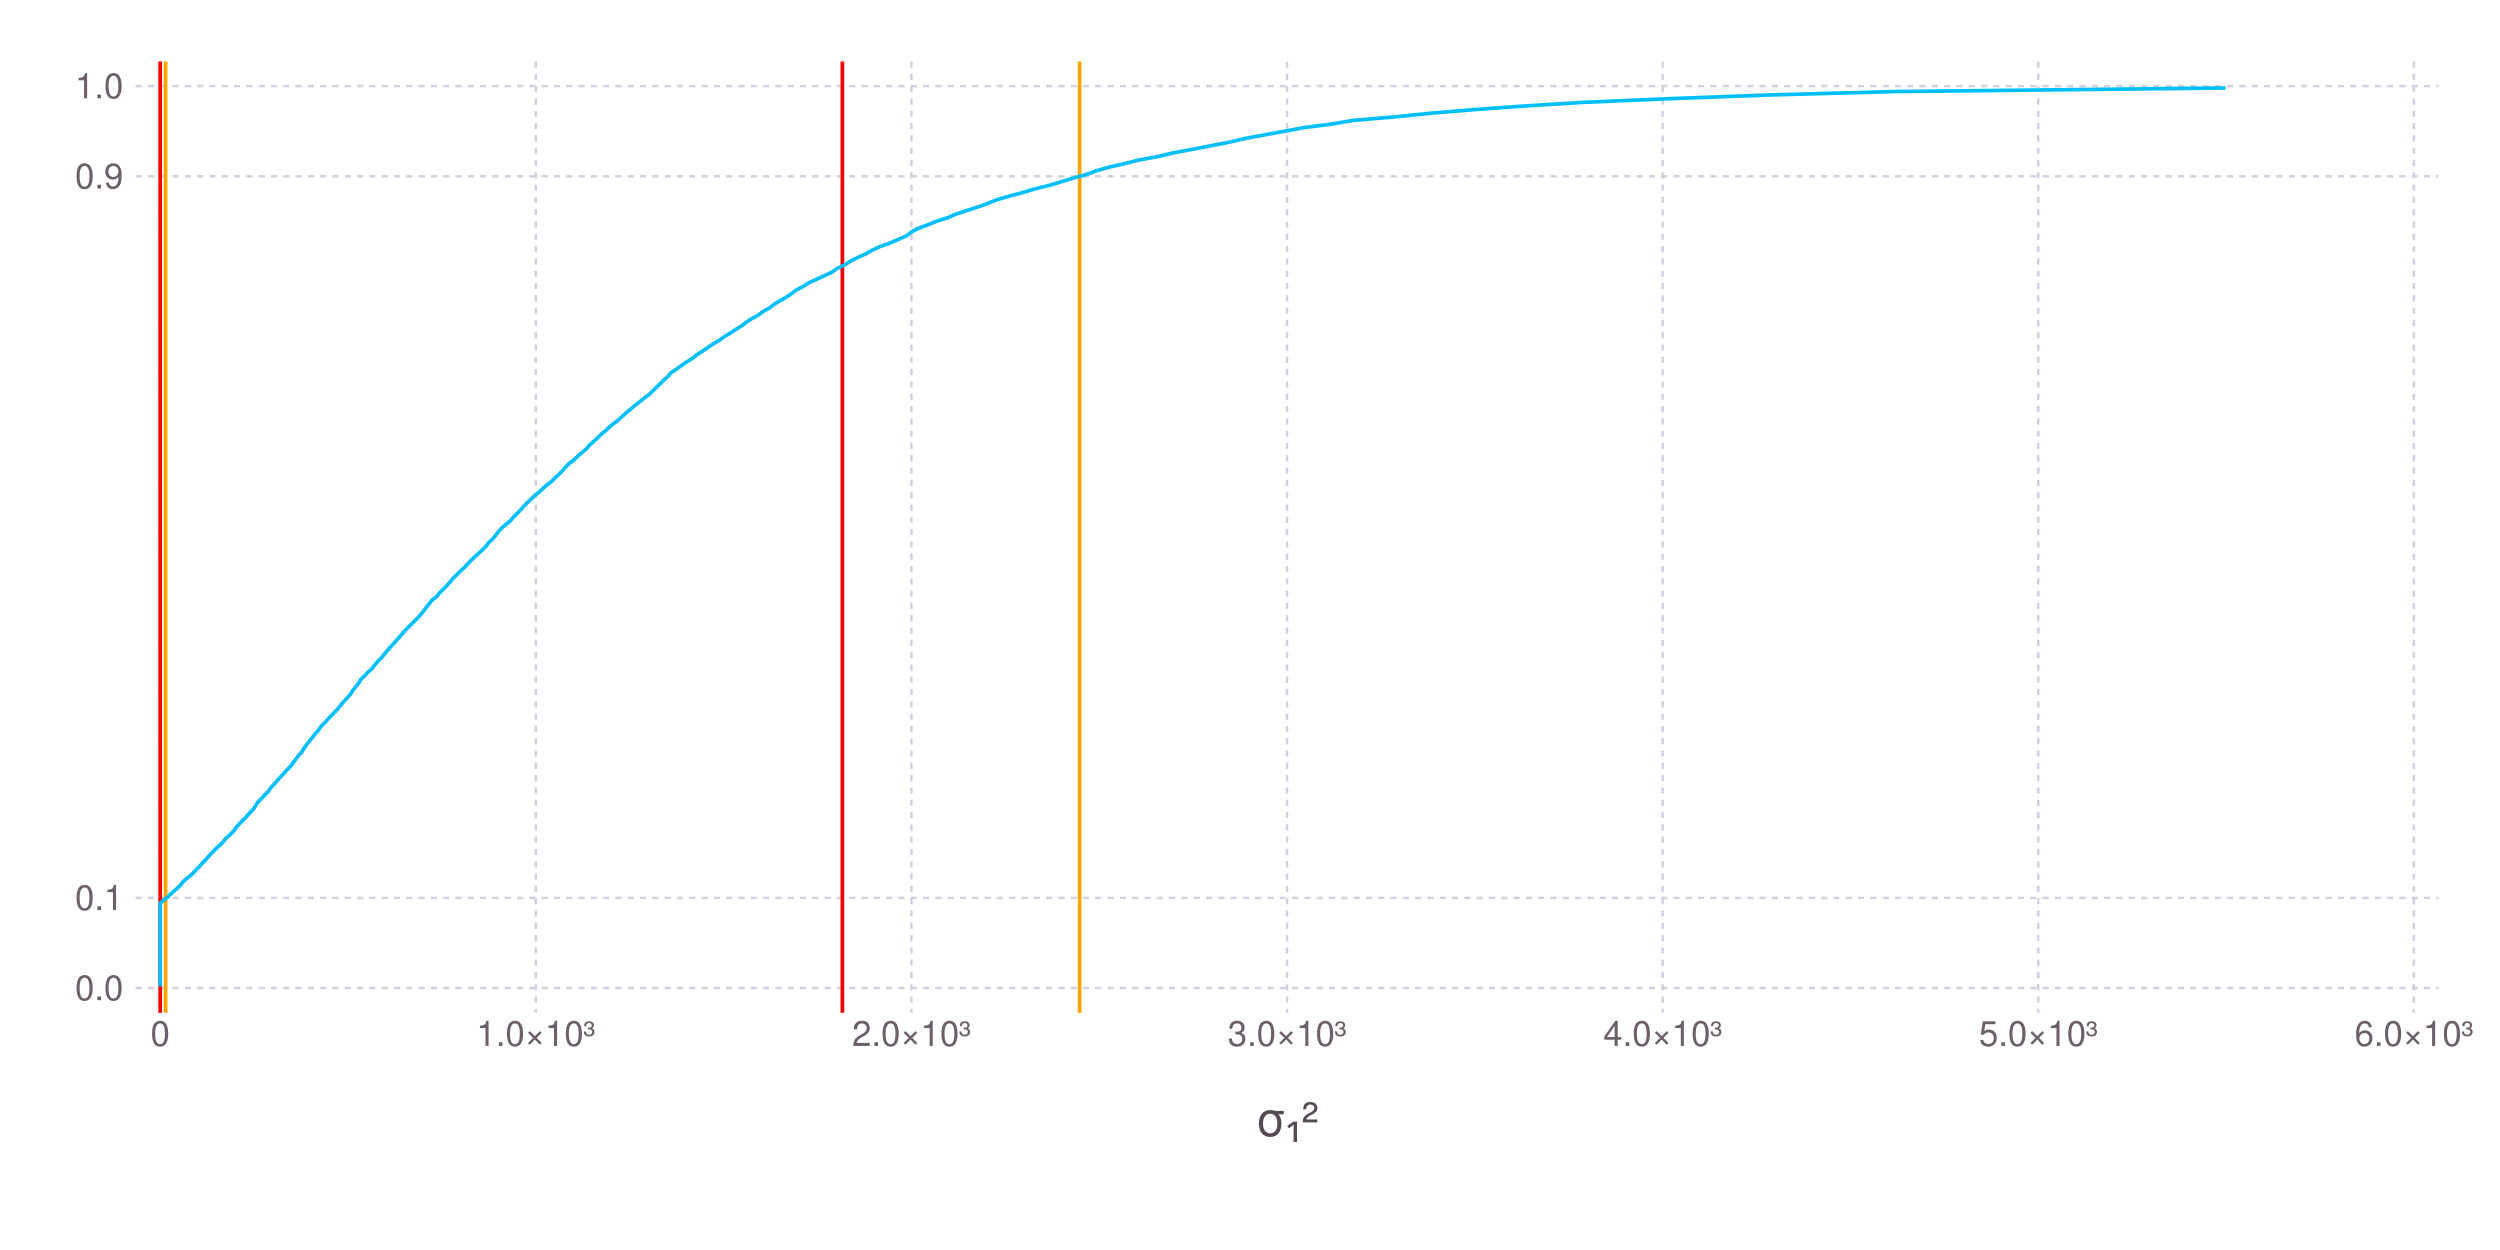
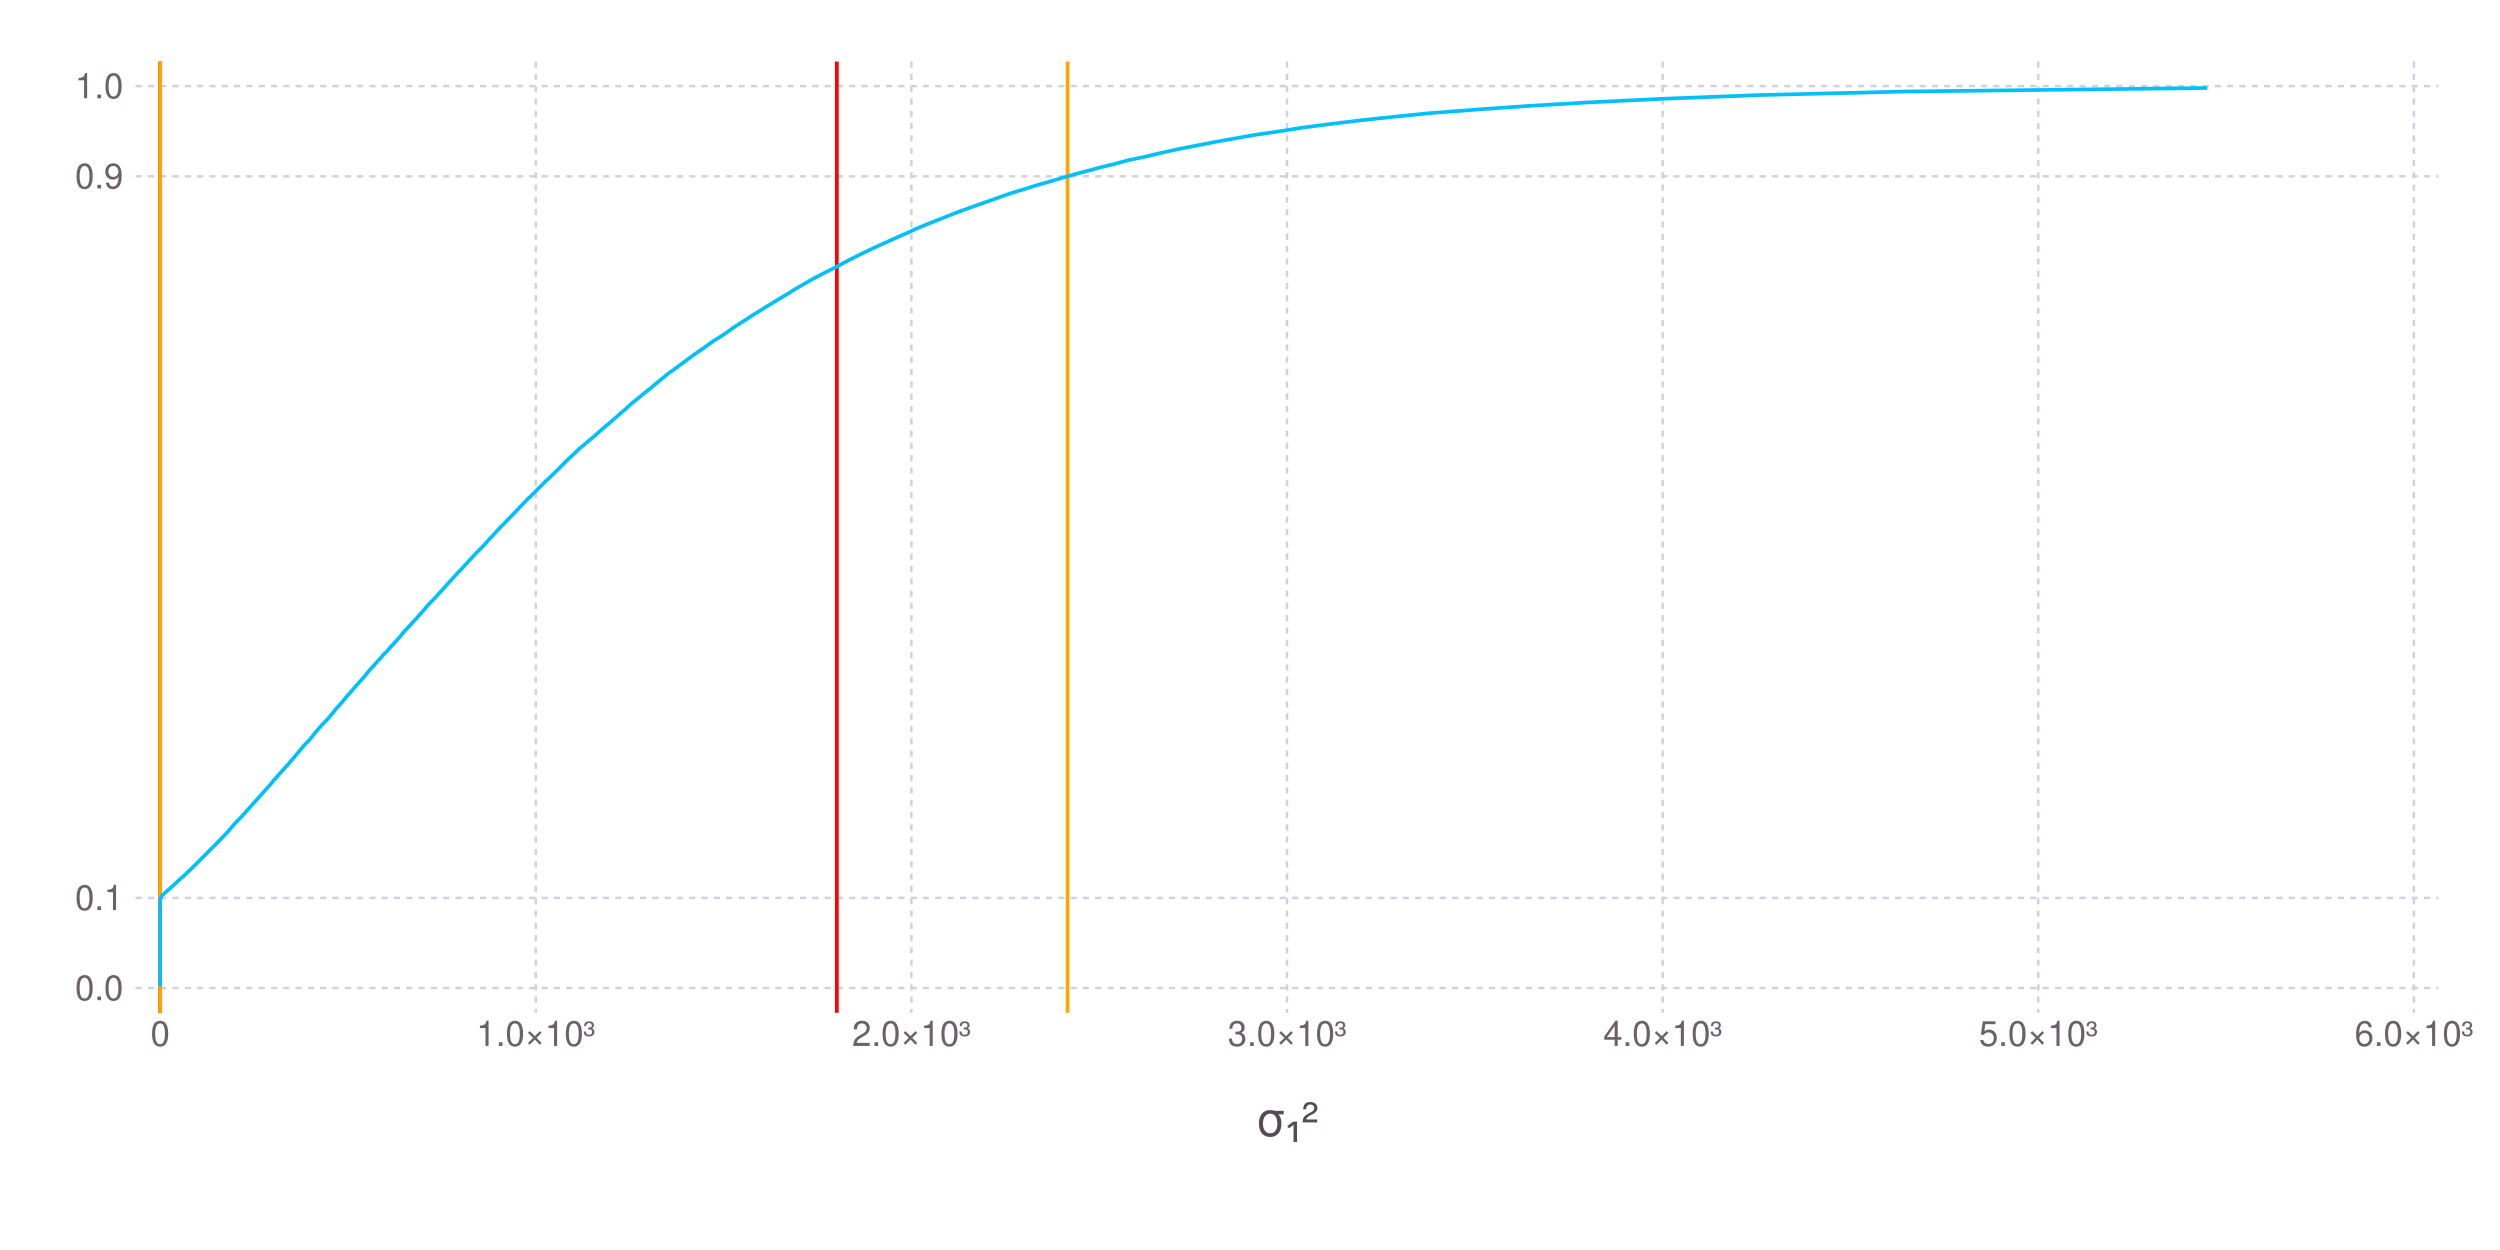
<svg xmlns="http://www.w3.org/2000/svg" version="1.2" width="203.2mm" height="101.6mm" viewBox="0 0 203.2 101.6" stroke="none" fill="#000000" stroke-width="0.3" font-size="3.88">
-   <g class="plotroot xscalable yscalable" id="img-e93946fa-1">
-     <g font-size="3.88" font-family="'PT Sans','Helvetica Neue','Helvetica',sans-serif" fill="#564A55" stroke="#000000" stroke-opacity="0.000" id="img-e93946fa-2">
+   <g class="plotroot xscalable yscalable" id="img-6ad5df3b-1">
+     <g font-size="3.88" font-family="'PT Sans','Helvetica Neue','Helvetica',sans-serif" fill="#564A55" stroke="#000000" stroke-opacity="0.000" id="img-6ad5df3b-2">
      <text x="104.61" y="89.99" text-anchor="middle" dy="0.6em">σ₁²</text>
    </g>
-     <g class="guide xlabels" font-size="2.82" font-family="'PT Sans Caption','Helvetica Neue','Helvetica',sans-serif" fill="#6C606B" id="img-e93946fa-3">
+     <g class="guide xlabels" font-size="2.82" font-family="'PT Sans Caption','Helvetica Neue','Helvetica',sans-serif" fill="#6C606B" id="img-6ad5df3b-3">
      <text x="13.02" y="83.32" text-anchor="middle" dy="0.6em">0</text>
      <text x="43.55" y="83.32" text-anchor="middle" dy="0.6em">1.0×10³</text>
      <text x="74.08" y="83.32" text-anchor="middle" dy="0.6em">2.0×10³</text>
      <text x="104.61" y="83.32" text-anchor="middle" dy="0.6em">3.0×10³</text>
      <text x="135.14" y="83.32" text-anchor="middle" dy="0.6em">4.0×10³</text>
      <text x="165.67" y="83.32" text-anchor="middle" dy="0.6em">5.0×10³</text>
      <text x="196.2" y="83.32" text-anchor="middle" dy="0.6em">6.0×10³</text>
    </g>
-     <g clip-path="url(#img-e93946fa-4)">
-       <g id="img-e93946fa-5">
-         <g pointer-events="visible" opacity="1" fill="#000000" fill-opacity="0.000" stroke="#000000" stroke-opacity="0.000" class="guide background" id="img-e93946fa-6">
+     <g clip-path="url(#img-6ad5df3b-4)">
+       <g id="img-6ad5df3b-5">
+         <g pointer-events="visible" opacity="1" fill="#000000" fill-opacity="0.000" stroke="#000000" stroke-opacity="0.000" class="guide background" id="img-6ad5df3b-6">
          <rect x="11.02" y="5" width="187.18" height="77.32" />
        </g>
-         <g class="guide xgridlines yfixed" stroke-dasharray="0.5,0.5" stroke-width="0.2" stroke="#D0D0E0" id="img-e93946fa-7">
+         <g class="guide xgridlines yfixed" stroke-dasharray="0.5,0.5" stroke-width="0.2" stroke="#D0D0E0" id="img-6ad5df3b-7">
          <path fill="none" d="M13.02,5 L 13.02 82.32" />
          <path fill="none" d="M43.55,5 L 43.55 82.32" />
          <path fill="none" d="M74.08,5 L 74.08 82.32" />
          <path fill="none" d="M104.61,5 L 104.61 82.32" />
          <path fill="none" d="M135.14,5 L 135.14 82.32" />
          <path fill="none" d="M165.67,5 L 165.67 82.32" />
          <path fill="none" d="M196.2,5 L 196.2 82.32" />
        </g>
-         <g class="guide ygridlines xfixed" stroke-dasharray="0.5,0.5" stroke-width="0.2" stroke="#D0D0E0" id="img-e93946fa-8">
+         <g class="guide ygridlines xfixed" stroke-dasharray="0.5,0.5" stroke-width="0.2" stroke="#D0D0E0" id="img-6ad5df3b-8">
          <path fill="none" d="M11.02,80.31 L 198.2 80.31" />
          <path fill="none" d="M11.02,72.98 L 198.2 72.98" />
          <path fill="none" d="M11.02,14.33 L 198.2 14.33" />
          <path fill="none" d="M11.02,7 L 198.2 7" />
        </g>
-         <g class="plotpanel" id="img-e93946fa-9">
-           <g class="yfixed" id="img-e93946fa-10">
-             <g stroke-dasharray="none" stroke-width="0.3" stroke="#FF0000" id="img-e93946fa-11">
-               <path fill="none" d="M68.47,5 L 68.47 82.32" />
+         <g class="plotpanel" id="img-6ad5df3b-9">
+           <g class="yfixed" id="img-6ad5df3b-10">
+             <g stroke-dasharray="none" stroke-width="0.3" stroke="#FF0000" id="img-6ad5df3b-11">
+               <path fill="none" d="M68.02,5 L 68.02 82.32" />
            </g>
-             <g stroke-dasharray="none" stroke-width="0.3" stroke="#FF0000" id="img-e93946fa-12">
+             <g stroke-dasharray="none" stroke-width="0.3" stroke="#FF0000" id="img-6ad5df3b-12">
              <path fill="none" d="M13.02,5 L 13.02 82.32" />
            </g>
          </g>
-           <g class="yfixed" id="img-e93946fa-13">
-             <g stroke-dasharray="none" stroke-width="0.3" stroke="#FFA500" id="img-e93946fa-14">
-               <path fill="none" d="M87.75,5 L 87.75 82.32" />
+           <g class="yfixed" id="img-6ad5df3b-13">
+             <g stroke-dasharray="none" stroke-width="0.3" stroke="#FFA500" id="img-6ad5df3b-14">
+               <path fill="none" d="M86.77,5 L 86.77 82.32" />
            </g>
-             <g stroke-dasharray="none" stroke-width="0.3" stroke="#FFA500" id="img-e93946fa-15">
-               <path fill="none" d="M13.46,5 L 13.46 82.32" />
+             <g stroke-dasharray="none" stroke-width="0.3" stroke="#FFA500" id="img-6ad5df3b-15">
+               <path fill="none" d="M13.02,5 L 13.02 82.32" />
            </g>
          </g>
-           <g stroke-width="0.3" fill="#000000" fill-opacity="0.000" class="geometry" stroke-dasharray="none" stroke="#00BFFF" id="img-e93946fa-16">
-             <path fill="none" d="M13.02,80.17 L 13.02 79.88 13.02 79.58 13.02 79.29 13.02 79 13.02 78.7 13.02 78.41 13.02 78.12 13.02 77.82 13.02 77.53 13.02 77.24 13.02 76.94 13.02 76.65 13.02 76.36 13.02 76.06 13.02 75.77 13.02 75.48 13.02 75.18 13.02 74.89 13.02 74.6 13.02 74.3 13.02 74.01 13.02 73.72 13.02 73.42 13.35 73.13 13.71 72.84 14.01 72.54 14.35 72.25 14.66 71.96 14.88 71.66 15.22 71.37 15.58 71.08 15.86 70.78 16.15 70.49 16.41 70.2 16.7 69.9 16.95 69.61 17.22 69.32 17.51 69.02 17.83 68.73 18.13 68.44 18.36 68.14 18.69 67.85 18.98 67.56 19.19 67.26 19.45 66.97 19.73 66.68 20.02 66.39 20.29 66.09 20.56 65.8 20.77 65.51 20.95 65.21 21.24 64.92 21.5 64.63 21.81 64.33 21.99 64.04 22.28 63.75 22.53 63.45 22.79 63.16 23.06 62.87 23.33 62.57 23.62 62.28 23.83 61.99 24.06 61.69 24.27 61.4 24.54 61.11 24.72 60.81 24.92 60.52 25.16 60.23 25.39 59.93 25.62 59.64 25.89 59.35 26.08 59.05 26.38 58.76 26.64 58.47 26.92 58.17 27.21 57.88 27.48 57.59 27.71 57.29 27.97 57 28.23 56.71 28.5 56.41 28.67 56.12 28.91 55.83 29.15 55.53 29.31 55.24 29.62 54.95 29.89 54.65 30.23 54.36 30.44 54.07 30.7 53.77 30.99 53.48 31.22 53.19 31.47 52.9 31.72 52.6 32 52.31 32.25 52.02 32.52 51.72 32.76 51.43 33.03 51.14 33.33 50.84 33.62 50.55 33.92 50.26 34.2 49.96 34.42 49.67 34.64 49.38 34.88 49.08 35.1 48.79 35.48 48.5 35.71 48.2 36.02 47.91 36.3 47.62 36.57 47.32 36.8 47.03 37.1 46.74 37.4 46.44 37.72 46.15 37.99 45.86 38.27 45.56 38.58 45.27 38.9 44.98 39.23 44.68 39.51 44.39 39.72 44.1 40.05 43.8 40.29 43.51 40.51 43.22 40.77 42.92 41.11 42.63 41.47 42.34 41.73 42.04 42.01 41.75 42.31 41.46 42.57 41.16 42.84 40.87 43.15 40.58 43.46 40.29 43.83 39.99 44.14 39.7 44.46 39.41 44.86 39.11 45.13 38.82 45.46 38.53 45.74 38.23 45.99 37.94 46.29 37.65 46.69 37.35 46.97 37.06 47.31 36.77 47.67 36.47 47.92 36.18 48.24 35.89 48.57 35.59 48.86 35.3 49.22 35.01 49.52 34.71 49.89 34.42 50.27 34.13 50.59 33.83 50.92 33.54 51.26 33.25 51.61 32.95 51.99 32.66 52.34 32.37 52.76 32.07 53.05 31.78 53.34 31.49 53.66 31.19 53.95 30.9 54.28 30.61 54.52 30.31 54.96 30.02 55.36 29.73 55.79 29.43 56.26 29.14 56.62 28.85 57.08 28.55 57.51 28.26 57.94 27.97 58.44 27.67 58.85 27.38 59.33 27.09 59.76 26.8 60.26 26.5 60.62 26.21 61.07 25.92 61.62 25.62 62.01 25.33 62.53 25.04 62.92 24.74 63.38 24.45 63.91 24.16 64.34 23.86 64.72 23.57 65.29 23.28 65.75 22.98 66.4 22.69 67.03 22.4 67.66 22.1 68.05 21.81 68.68 21.52 69.14 21.22 69.71 20.93 70.35 20.64 70.88 20.34 71.5 20.05 72.32 19.76 73.01 19.46 73.68 19.17 74.04 18.88 74.59 18.58 75.35 18.29 76.09 18 77.01 17.7 77.68 17.41 78.56 17.12 79.5 16.82 80.29 16.53 81.01 16.24 82.04 15.94 83.13 15.65 84.09 15.36 85.29 15.06 86.27 14.77 87.22 14.48 88.31 14.18 89.09 13.89 90.09 13.6 91.36 13.31 92.56 13.01 94.13 12.72 95.34 12.43 96.97 12.13 98.44 11.84 99.95 11.55 101.23 11.25 102.78 10.96 104.39 10.67 106 10.37 108.25 10.08 109.94 9.79 113.45 9.49 116.31 9.2 119.81 8.91 123.98 8.61 128.68 8.32 135.43 8.03 143.46 7.73 154.04 7.44 180.89 7.15" />
+           <g stroke-width="0.3" fill="#000000" fill-opacity="0.000" class="geometry" id="img-6ad5df3b-16">
+             <g stroke-dasharray="none" stroke="#00BFFF" id="img-6ad5df3b-17">
+               <path fill="none" d="M13.02,80.17 L 13.02 79.88 13.02 79.58 13.02 79.29 13.02 79 13.02 78.7 13.02 78.41 13.02 78.12 13.02 77.82 13.02 77.53 13.02 77.24 13.02 76.94 13.02 76.65 13.02 76.36 13.02 76.06 13.02 75.77 13.02 75.48 13.02 75.18 13.02 74.89 13.02 74.6 13.02 74.3 13.02 74.01 13.02 73.72 13.02 73.42 13.02 73.13 13.11 72.84 13.44 72.54 13.77 72.25 14.1 71.96 14.41 71.66 14.73 71.37 15.06 71.08 15.37 70.78 15.68 70.49 15.97 70.2 16.26 69.9 16.56 69.61 16.84 69.32 17.14 69.02 17.43 68.73 17.72 68.44 18 68.14 18.29 67.85 18.56 67.56 18.81 67.26 19.06 66.97 19.34 66.68 19.62 66.39 19.89 66.09 20.15 65.8 20.41 65.51 20.68 65.21 20.94 64.92 21.2 64.63 21.47 64.33 21.73 64.04 21.99 63.75 22.23 63.45 22.49 63.16 22.75 62.87 23.01 62.57 23.28 62.28 23.54 61.99 23.79 61.69 24.04 61.4 24.28 61.11 24.53 60.81 24.78 60.52 25.07 60.23 25.33 59.93 25.55 59.64 25.79 59.35 26.05 59.05 26.33 58.76 26.61 58.47 26.86 58.17 27.11 57.88 27.34 57.59 27.61 57.29 27.87 57 28.1 56.71 28.36 56.41 28.62 56.12 28.86 55.83 29.14 55.53 29.39 55.24 29.65 54.95 29.89 54.65 30.14 54.36 30.41 54.07 30.67 53.77 30.94 53.48 31.19 53.19 31.49 52.9 31.73 52.6 32.01 52.31 32.27 52.02 32.54 51.72 32.77 51.43 33.03 51.14 33.32 50.84 33.58 50.55 33.85 50.26 34.12 49.96 34.38 49.67 34.62 49.38 34.88 49.08 35.17 48.79 35.45 48.5 35.71 48.2 35.98 47.91 36.25 47.62 36.51 47.32 36.78 47.03 37.04 46.74 37.32 46.44 37.6 46.15 37.87 45.86 38.14 45.56 38.41 45.27 38.68 44.98 38.98 44.68 39.26 44.39 39.53 44.1 39.79 43.8 40.07 43.51 40.34 43.22 40.61 42.92 40.9 42.63 41.19 42.34 41.47 42.04 41.75 41.75 42.04 41.46 42.31 41.16 42.6 40.87 42.87 40.58 43.19 40.29 43.48 39.99 43.76 39.7 44.06 39.41 44.35 39.11 44.68 38.82 44.98 38.53 45.28 38.23 45.57 37.94 45.86 37.65 46.15 37.35 46.48 37.06 46.78 36.77 47.09 36.47 47.44 36.18 47.78 35.89 48.14 35.59 48.48 35.3 48.8 35.01 49.15 34.71 49.5 34.42 49.83 34.13 50.17 33.83 50.5 33.54 50.85 33.25 51.17 32.95 51.51 32.66 51.87 32.37 52.23 32.07 52.59 31.78 52.96 31.49 53.3 31.19 53.66 30.9 54.02 30.61 54.38 30.31 54.81 30.02 55.18 29.73 55.6 29.43 55.99 29.14 56.38 28.85 56.81 28.55 57.23 28.26 57.64 27.97 58.06 27.67 58.54 27.38 58.97 27.09 59.38 26.8 59.8 26.5 60.27 26.21 60.72 25.92 61.17 25.62 61.65 25.33 62.11 25.04 62.6 24.74 63.08 24.45 63.55 24.16 64.06 23.86 64.51 23.57 65.01 23.28 65.53 22.98 66.04 22.69 66.59 22.4 67.17 22.1 67.74 21.81 68.3 21.52 68.84 21.22 69.42 20.93 70.01 20.64 70.62 20.34 71.24 20.05 71.89 19.76 72.55 19.46 73.19 19.17 73.87 18.88 74.49 18.58 75.21 18.29 75.92 18 76.69 17.7 77.41 17.41 78.18 17.12 79.02 16.82 79.83 16.53 80.66 16.24 81.49 15.94 82.34 15.65 83.3 15.36 84.25 15.06 85.28 14.77 86.25 14.48 87.29 14.18 88.38 13.89 89.46 13.6 90.64 13.31 91.74 13.01 93.17 12.72 94.37 12.43 95.73 12.13 97.21 11.84 98.7 11.55 100.37 11.25 102.01 10.96 104.02 10.67 105.89 10.37 108.13 10.08 110.5 9.79 113.3 9.49 116.18 9.2 119.96 8.91 124.23 8.61 129.15 8.32 135.12 8.03 142.9 7.73 154.76 7.44 179.41 7.15" />
+             </g>
          </g>
        </g>
      </g>
    </g>
-     <g class="guide ylabels" font-size="2.82" font-family="'PT Sans Caption','Helvetica Neue','Helvetica',sans-serif" fill="#6C606B" id="img-e93946fa-17">
+     <g class="guide ylabels" font-size="2.82" font-family="'PT Sans Caption','Helvetica Neue','Helvetica',sans-serif" fill="#6C606B" id="img-6ad5df3b-18">
      <text x="10.02" y="80.31" text-anchor="end" dy="0.35em">0.0</text>
      <text x="10.02" y="72.98" text-anchor="end" dy="0.35em">0.1</text>
      <text x="10.02" y="14.33" text-anchor="end" dy="0.35em">0.9</text>
      <text x="10.02" y="7" text-anchor="end" dy="0.35em">1.0</text>
    </g>
  </g>
  <defs>
-     <clipPath id="img-e93946fa-4">
+     <clipPath id="img-6ad5df3b-4">
      <path d="M11.02,5 L 198.2 5 198.2 82.32 11.02 82.32" />
    </clipPath>
  </defs>
</svg>
